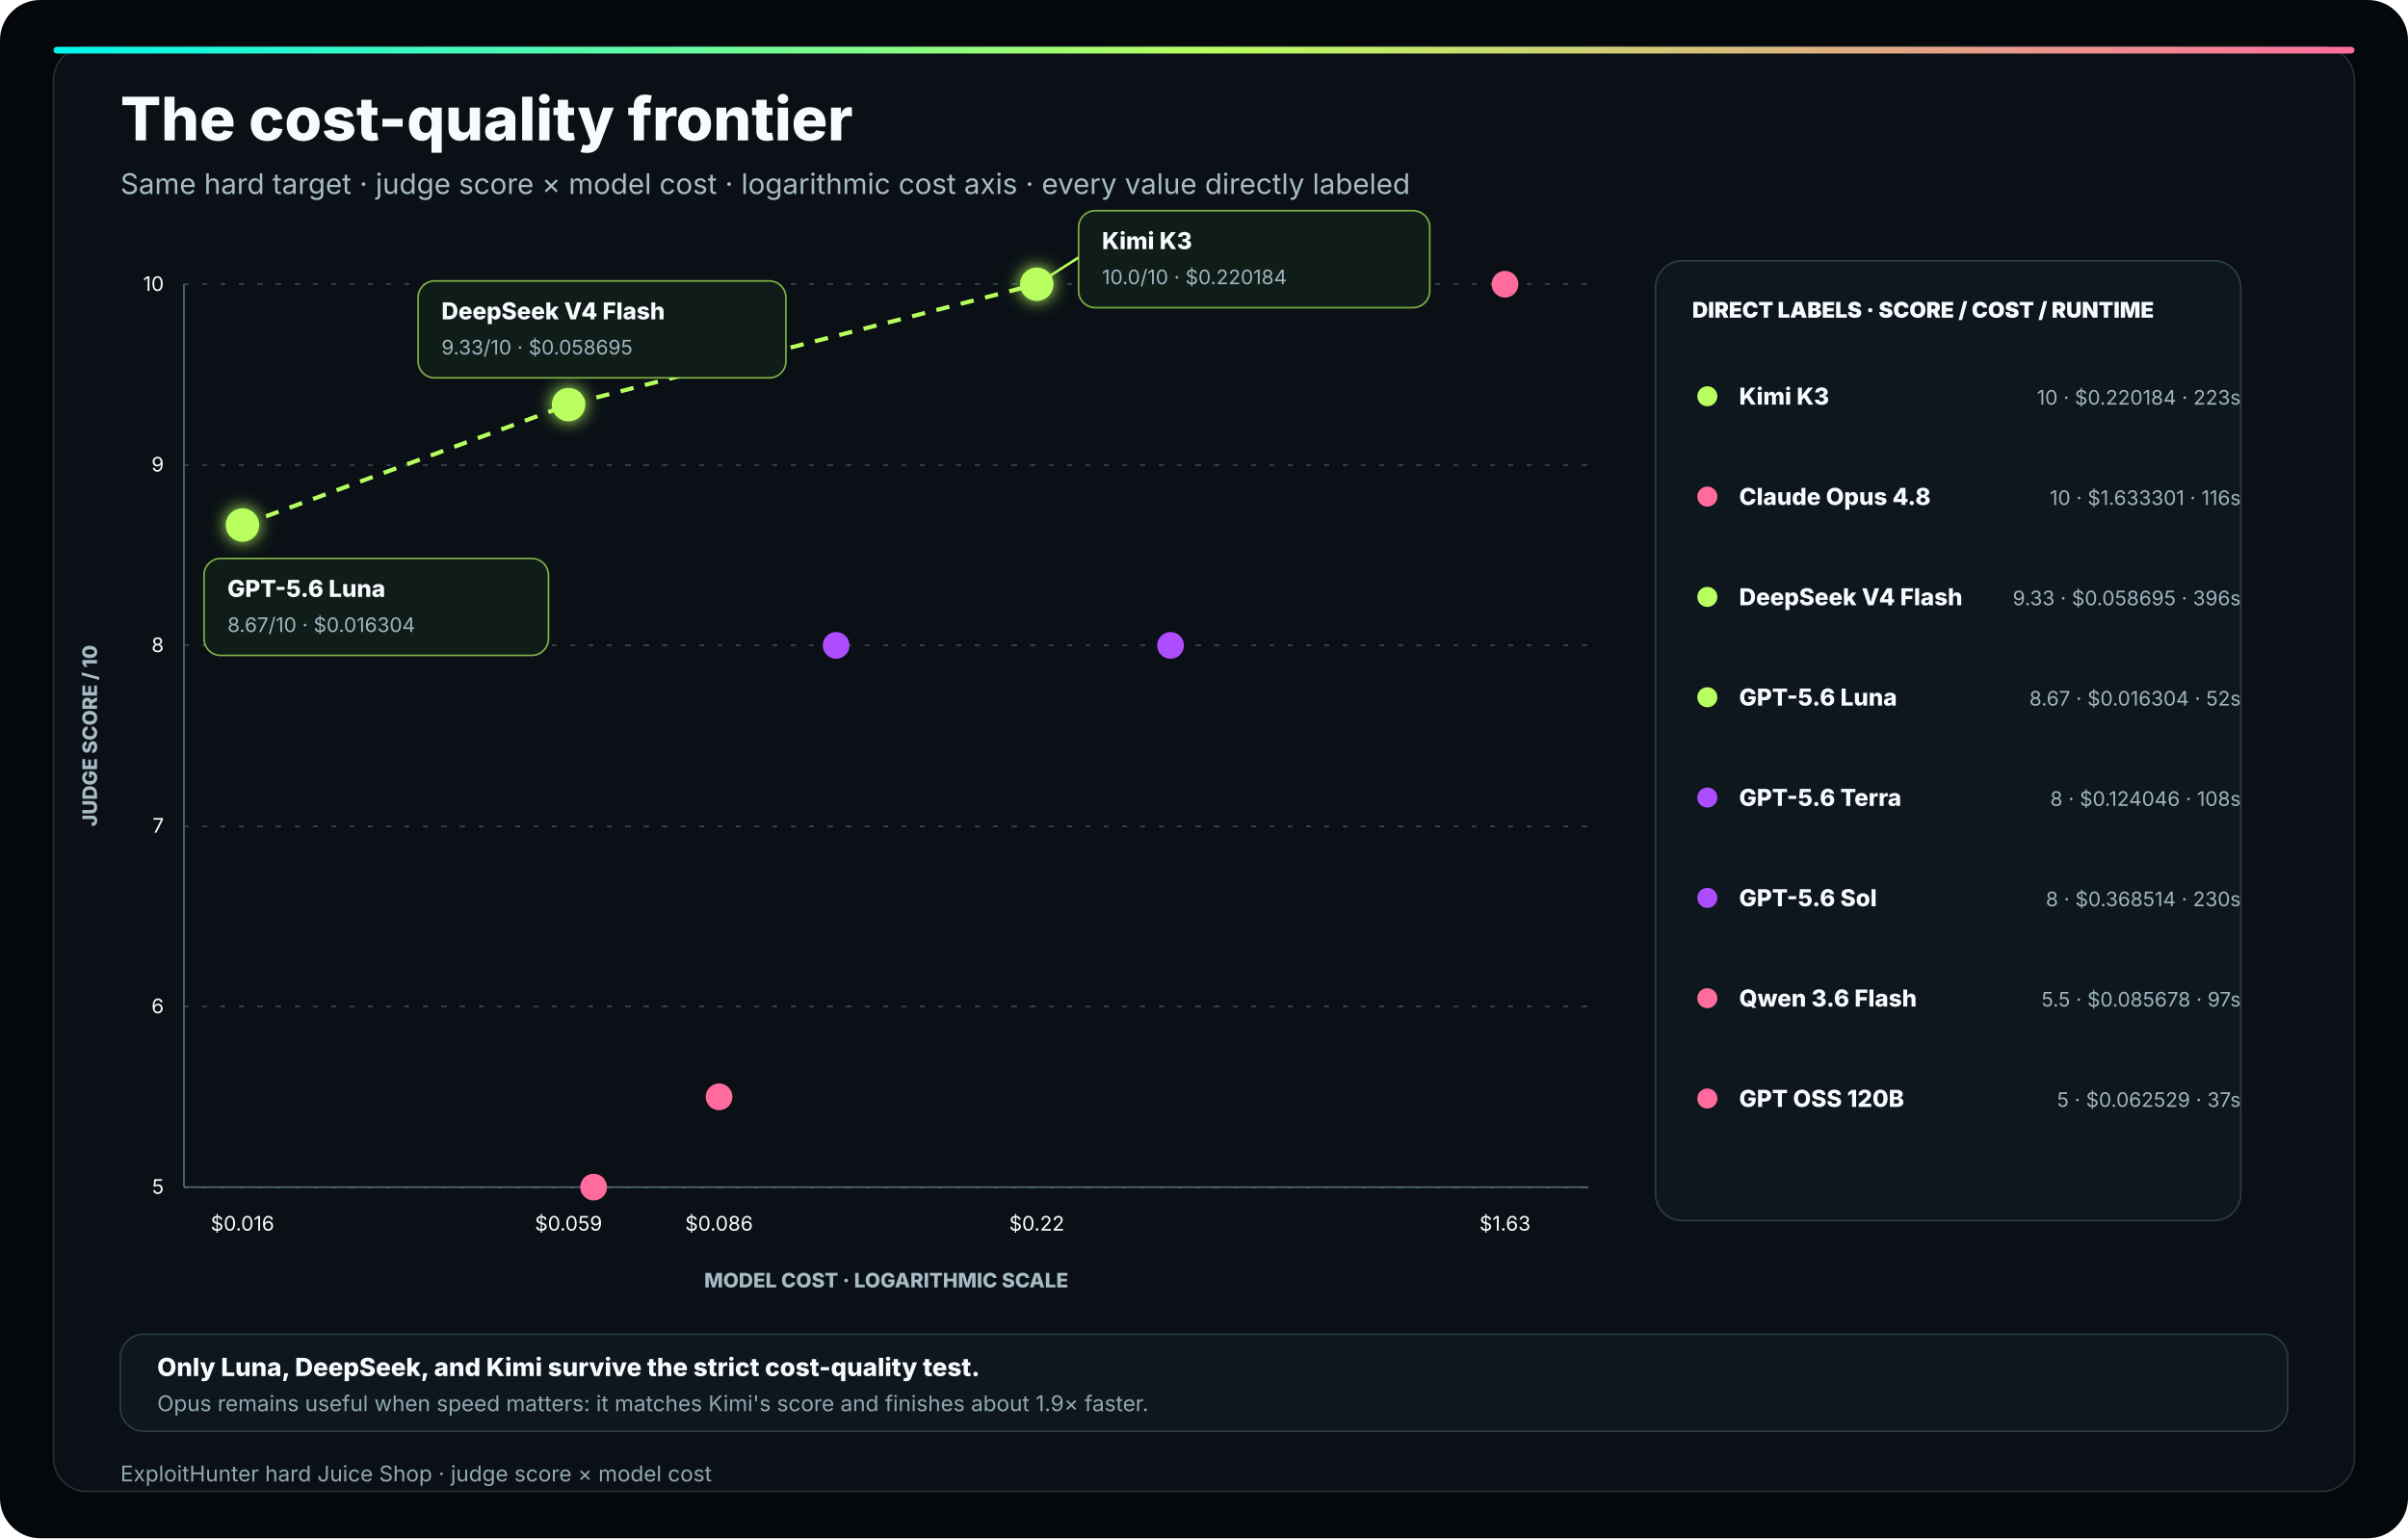
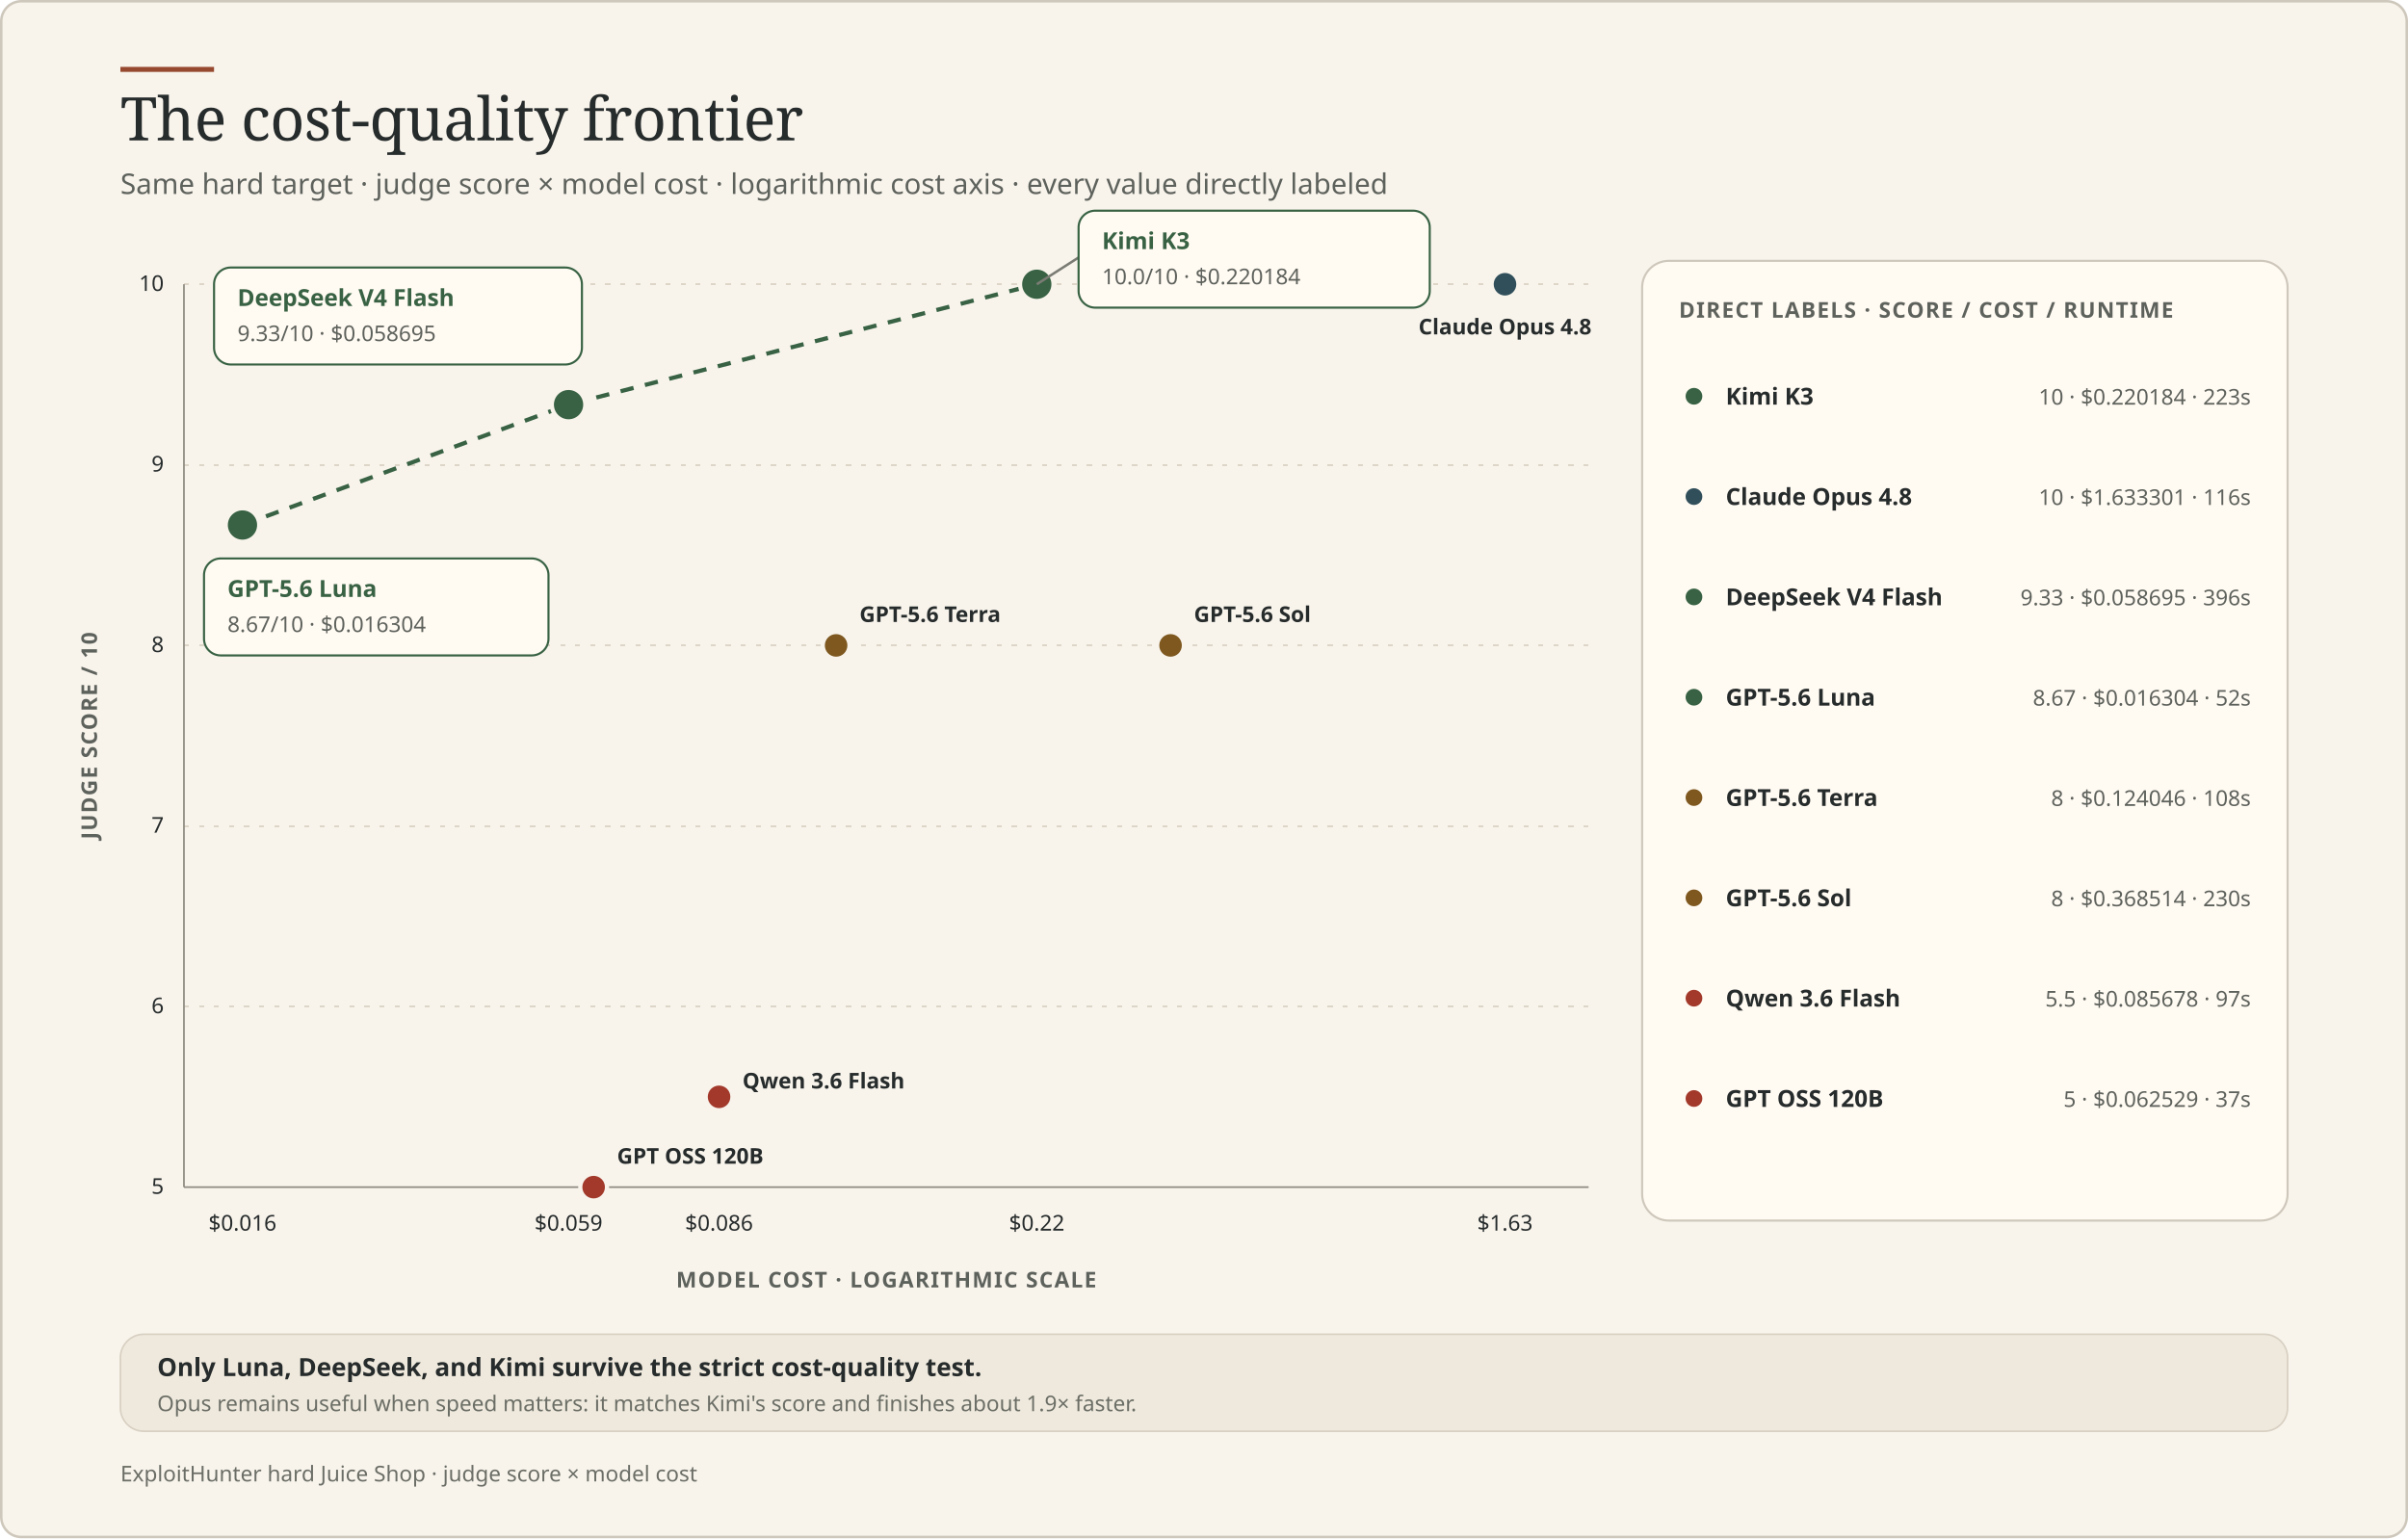
<svg xmlns="http://www.w3.org/2000/svg" viewBox="0 0 1440 920" role="img" aria-labelledby="title desc">
  <defs>
-     <linearGradient id="rule" x1="0" x2="1">
-       <stop stop-color="#00f5ee" />
-       <stop offset=".5" stop-color="#b8ff5f" />
-       <stop offset="1" stop-color="#ff6b9d" />
-     </linearGradient>
-     <filter id="glow" x="-80%" y="-80%" width="260%" height="260%">
-       <feGaussianBlur stdDeviation="5" result="b" />
-       <feMerge>
-         <feMergeNode in="b" />
-         <feMergeNode in="SourceGraphic" />
-       </feMerge>
-     </filter>
-     <style>text{font-family:ui-sans-serif,system-ui,-apple-system,BlinkMacSystemFont,"Segoe UI",sans-serif;fill:#f7fbff}.title{font-size:36px;font-weight:820}.sub{font-size:17px;fill:#a7bbc6}.axis{font-size:12px;fill:#a7bbc6;font-variant-numeric:tabular-nums}.model{font-size:14px;font-weight:800}.metric{font-size:12px;fill:#9fb3be;font-variant-numeric:tabular-nums}.note{font-size:13px;fill:#91a7b2}.grid{stroke:#29404b;stroke-width:1;stroke-dasharray:3 8;shape-rendering:crispEdges}.frontier{fill:none;stroke:#b8ff5f;stroke-width:2.5;stroke-dasharray:8 7}.lime{fill:#b8ff5f}.cyan{fill:#00f5ee}.purple{fill:#ad4dff}.pink{fill:#ff6b9d}</style>
+     <style>text{font-family:system-ui,-apple-system,BlinkMacSystemFont,'Segoe UI','Noto Sans',sans-serif;fill:#262b2b}.title{font-family:Georgia,'Noto Serif',serif;font-size:36px;font-weight:400;letter-spacing:-.01em}.sub{font-size:17px;fill:#5e625c}.axis{font-size:13px;fill:#5e625c;font-variant-numeric:tabular-nums}.axis-title{font-size:13px;font-weight:700;letter-spacing:.06em;fill:#5e625c}.model{font-size:14px;font-weight:700}.metric{font-size:13px;fill:#5e625c;font-variant-numeric:tabular-nums}.plabel{font-size:13px;font-weight:600;fill:#5e625c}.note{font-size:13px;fill:#6b6e66}.grid{stroke:#ddd6c8;stroke-width:1;stroke-dasharray:3 6;shape-rendering:crispEdges}.frontier{fill:none;stroke:#386243;stroke-width:2.5;stroke-dasharray:8 7}.dot{stroke:#f8f4ec;stroke-width:2.5}.key{stroke:#fffaf2;stroke-width:2}.sage{fill:#386243}.slate{fill:#314f5b}.ochre{fill:#7e581f}.vermilion{fill:#a2392b}.callout{fill:#fffaf2;stroke:#386243;stroke-width:1.25}.callout-name{font-size:14px;font-weight:700;fill:#386243}.lead{font-size:15px;font-weight:700}</style>
  </defs>
-   <rect width="1440" height="920" rx="24" fill="#05080b" />
-   <rect x="32" y="28" width="1376" height="864" rx="20" fill="#0a1015" stroke="#20303a" />
-   <rect x="32" y="28" width="1376" height="4" rx="2" fill="url(#rule)" />
+   <rect x=".75" y=".75" width="1438.5" height="918.5" rx="12" fill="#f8f4ec" stroke="#cec7bb" stroke-width="1.5" />
+   <rect x="72" y="40" width="56" height="3" fill="#96492f" />
  <text class="title" x="72" y="84">The cost-quality frontier</text>
  <text class="sub" x="72" y="116">Same hard target · judge score × model cost · logarithmic cost axis · every value directly labeled</text>
  <g transform="translate(0 0)">
    <line class="grid" x1="110" y1="170" x2="950" y2="170" />
    <line class="grid" x1="110" y1="278" x2="950" y2="278" />
    <line class="grid" x1="110" y1="386" x2="950" y2="386" />
    <line class="grid" x1="110" y1="494" x2="950" y2="494" />
    <line class="grid" x1="110" y1="602" x2="950" y2="602" />
-     <line class="grid" x1="110" y1="710" x2="950" y2="710" />
-     <line x1="110" y1="170" x2="110" y2="710" stroke="#526872" />
-     <line x1="110" y1="710" x2="950" y2="710" stroke="#526872" />
+     <line x1="110" y1="170" x2="110" y2="710" stroke="#8d8a80" />
+     <line x1="110" y1="710" x2="950" y2="710" stroke="#8d8a80" />
    <g class="axis" text-anchor="end">
      <text x="98" y="174">10</text>
      <text x="98" y="282">9</text>
      <text x="98" y="390">8</text>
      <text x="98" y="498">7</text>
      <text x="98" y="606">6</text>
      <text x="98" y="714">5</text>
    </g>
    <g class="axis" text-anchor="middle">
      <text x="145" y="736">$0.016</text>
      <text x="340" y="736">$0.059</text>
      <text x="430" y="736">$0.086</text>
      <text x="620" y="736">$0.22</text>
      <text x="900" y="736">$1.63</text>
    </g>
-     <text class="axis" x="530" y="770" text-anchor="middle" font-weight="800">MODEL COST · LOGARITHMIC SCALE</text>
-     <text class="axis" transform="translate(58 440) rotate(-90)" text-anchor="middle" font-weight="800">JUDGE SCORE / 10</text>
+     <text class="axis-title" x="530" y="770" text-anchor="middle">MODEL COST · LOGARITHMIC SCALE</text>
+     <text class="axis-title" transform="translate(58 440) rotate(-90)" text-anchor="middle">JUDGE SCORE / 10</text>
    <path class="frontier" d="M145 314 L340 242 L620 170" />
-     <circle class="lime" cx="145" cy="314" r="10" filter="url(#glow)" />
-     <circle class="pink" cx="355" cy="710" r="8" />
-     <circle class="lime" cx="340" cy="242" r="10" filter="url(#glow)" />
-     <circle class="pink" cx="430" cy="656" r="8" />
-     <circle class="purple" cx="500" cy="386" r="8" />
-     <circle class="lime" cx="620" cy="170" r="10" filter="url(#glow)" />
-     <circle class="purple" cx="700" cy="386" r="8" />
-     <circle class="pink" cx="900" cy="170" r="8" />
+     <circle class="dot sage" cx="145" cy="314" r="10" />
+     <circle class="dot vermilion" cx="355" cy="710" r="8" />
+     <circle class="dot sage" cx="340" cy="242" r="10" />
+     <circle class="dot vermilion" cx="430" cy="656" r="8" />
+     <circle class="dot ochre" cx="500" cy="386" r="8" />
+     <circle class="dot sage" cx="620" cy="170" r="10" />
+     <circle class="dot ochre" cx="700" cy="386" r="8" />
+     <circle class="dot slate" cx="900" cy="170" r="8" />
+     <g class="plabel">
+       <text x="900" y="200" text-anchor="middle">Claude Opus 4.8</text>
+       <text x="514" y="372">GPT-5.6 Terra</text>
+       <text x="714" y="372">GPT-5.6 Sol</text>
+       <text x="444" y="651">Qwen 3.6 Flash</text>
+       <text x="369" y="696">GPT OSS 120B</text>
+     </g>
    <g transform="translate(122 334)">
-       <rect width="206" height="58" rx="10" fill="#101c18" stroke="#b8ff5f" stroke-opacity=".65" />
-       <text class="model" x="14" y="23" fill="#dfffc0">GPT-5.6 Luna</text>
+       <rect class="callout" width="206" height="58" rx="10" />
+       <text class="callout-name" x="14" y="23">GPT-5.6 Luna</text>
      <text class="metric" x="14" y="44">8.67/10 · $0.016304</text>
    </g>
-     <g transform="translate(250 168)">
-       <rect width="220" height="58" rx="10" fill="#101c18" stroke="#b8ff5f" stroke-opacity=".65" />
-       <text class="model" x="14" y="23" fill="#dfffc0">DeepSeek V4 Flash</text>
+     <g transform="translate(128 160)">
+       <rect class="callout" width="220" height="58" rx="10" />
+       <text class="callout-name" x="14" y="23">DeepSeek V4 Flash</text>
      <text class="metric" x="14" y="44">9.33/10 · $0.058695</text>
    </g>
-     <path d="M620 170 L645 154" fill="none" stroke="#b8ff5f" stroke-width="1.5" />
+     <path d="M620 170 L645 154" fill="none" stroke="#7a7c74" stroke-width="1.5" />
    <g transform="translate(645 126)">
-       <rect width="210" height="58" rx="10" fill="#101c18" stroke="#b8ff5f" stroke-opacity=".65" />
-       <text class="model" x="14" y="23" fill="#dfffc0">Kimi K3</text>
+       <rect class="callout" width="210" height="58" rx="10" />
+       <text class="callout-name" x="14" y="23">Kimi K3</text>
      <text class="metric" x="14" y="44">10.0/10 · $0.220184</text>
    </g>
  </g>
-   <g transform="translate(990 156)">
-     <rect width="350" height="574" rx="16" fill="#0d171d" stroke="#2a3c47" />
-     <text x="22" y="34" font-size="13" font-weight="850" fill="#b5c8d1">DIRECT LABELS · SCORE / COST / RUNTIME</text>
+   <g transform="translate(982 156)">
+     <rect width="386" height="574" rx="16" fill="#fffaf2" stroke="#cec7bb" stroke-width="1.25" />
+     <text class="axis-title" x="22" y="34">DIRECT LABELS · SCORE / COST / RUNTIME</text>
    <g transform="translate(24 74)">
-       <circle class="lime" cx="7" cy="7" r="6" />
+       <circle class="key sage" cx="7" cy="7" r="6" />
      <text class="model" x="26" y="12">Kimi K3</text>
-       <text class="metric" x="326" y="12" text-anchor="end">10 · $0.220184 · 223s</text>
+       <text class="metric" x="340" y="12" text-anchor="end">10 · $0.220184 · 223s</text>
    </g>
    <g transform="translate(24 134)">
-       <circle class="pink" cx="7" cy="7" r="6" />
+       <circle class="key slate" cx="7" cy="7" r="6" />
      <text class="model" x="26" y="12">Claude Opus 4.8</text>
-       <text class="metric" x="326" y="12" text-anchor="end">10 · $1.633301 · 116s</text>
+       <text class="metric" x="340" y="12" text-anchor="end">10 · $1.633301 · 116s</text>
    </g>
    <g transform="translate(24 194)">
-       <circle class="lime" cx="7" cy="7" r="6" />
+       <circle class="key sage" cx="7" cy="7" r="6" />
      <text class="model" x="26" y="12">DeepSeek V4 Flash</text>
-       <text class="metric" x="326" y="12" text-anchor="end">9.33 · $0.058695 · 396s</text>
+       <text class="metric" x="340" y="12" text-anchor="end">9.33 · $0.058695 · 396s</text>
    </g>
    <g transform="translate(24 254)">
-       <circle class="lime" cx="7" cy="7" r="6" />
+       <circle class="key sage" cx="7" cy="7" r="6" />
      <text class="model" x="26" y="12">GPT-5.6 Luna</text>
-       <text class="metric" x="326" y="12" text-anchor="end">8.67 · $0.016304 · 52s</text>
+       <text class="metric" x="340" y="12" text-anchor="end">8.67 · $0.016304 · 52s</text>
    </g>
    <g transform="translate(24 314)">
-       <circle class="purple" cx="7" cy="7" r="6" />
+       <circle class="key ochre" cx="7" cy="7" r="6" />
      <text class="model" x="26" y="12">GPT-5.6 Terra</text>
-       <text class="metric" x="326" y="12" text-anchor="end">8 · $0.124046 · 108s</text>
+       <text class="metric" x="340" y="12" text-anchor="end">8 · $0.124046 · 108s</text>
    </g>
    <g transform="translate(24 374)">
-       <circle class="purple" cx="7" cy="7" r="6" />
+       <circle class="key ochre" cx="7" cy="7" r="6" />
      <text class="model" x="26" y="12">GPT-5.6 Sol</text>
-       <text class="metric" x="326" y="12" text-anchor="end">8 · $0.368514 · 230s</text>
+       <text class="metric" x="340" y="12" text-anchor="end">8 · $0.368514 · 230s</text>
    </g>
    <g transform="translate(24 434)">
-       <circle class="pink" cx="7" cy="7" r="6" />
+       <circle class="key vermilion" cx="7" cy="7" r="6" />
      <text class="model" x="26" y="12">Qwen 3.6 Flash</text>
-       <text class="metric" x="326" y="12" text-anchor="end">5.5 · $0.085678 · 97s</text>
+       <text class="metric" x="340" y="12" text-anchor="end">5.5 · $0.085678 · 97s</text>
    </g>
    <g transform="translate(24 494)">
-       <circle class="pink" cx="7" cy="7" r="6" />
+       <circle class="key vermilion" cx="7" cy="7" r="6" />
      <text class="model" x="26" y="12">GPT OSS 120B</text>
-       <text class="metric" x="326" y="12" text-anchor="end">5 · $0.062529 · 37s</text>
+       <text class="metric" x="340" y="12" text-anchor="end">5 · $0.062529 · 37s</text>
    </g>
  </g>
  <g transform="translate(72 798)">
-     <rect width="1296" height="58" rx="14" fill="#0d171d" stroke="#2a3c47" />
-     <text x="22" y="25" font-size="15" font-weight="820" fill="#dfffc0">Only Luna, DeepSeek, and Kimi survive the strict cost-quality test.</text>
+     <rect width="1296" height="58" rx="14" fill="#efe9dd" stroke="#d8d0c2" />
+     <text class="lead" x="22" y="25">Only Luna, DeepSeek, and Kimi survive the strict cost-quality test.</text>
    <text class="note" x="22" y="46">Opus remains useful when speed matters: it matches Kimi's score and finishes about 1.9× faster.</text>
  </g>
  <text class="note" x="72" y="886">ExploitHunter hard Juice Shop · judge score × model cost</text>
</svg>
